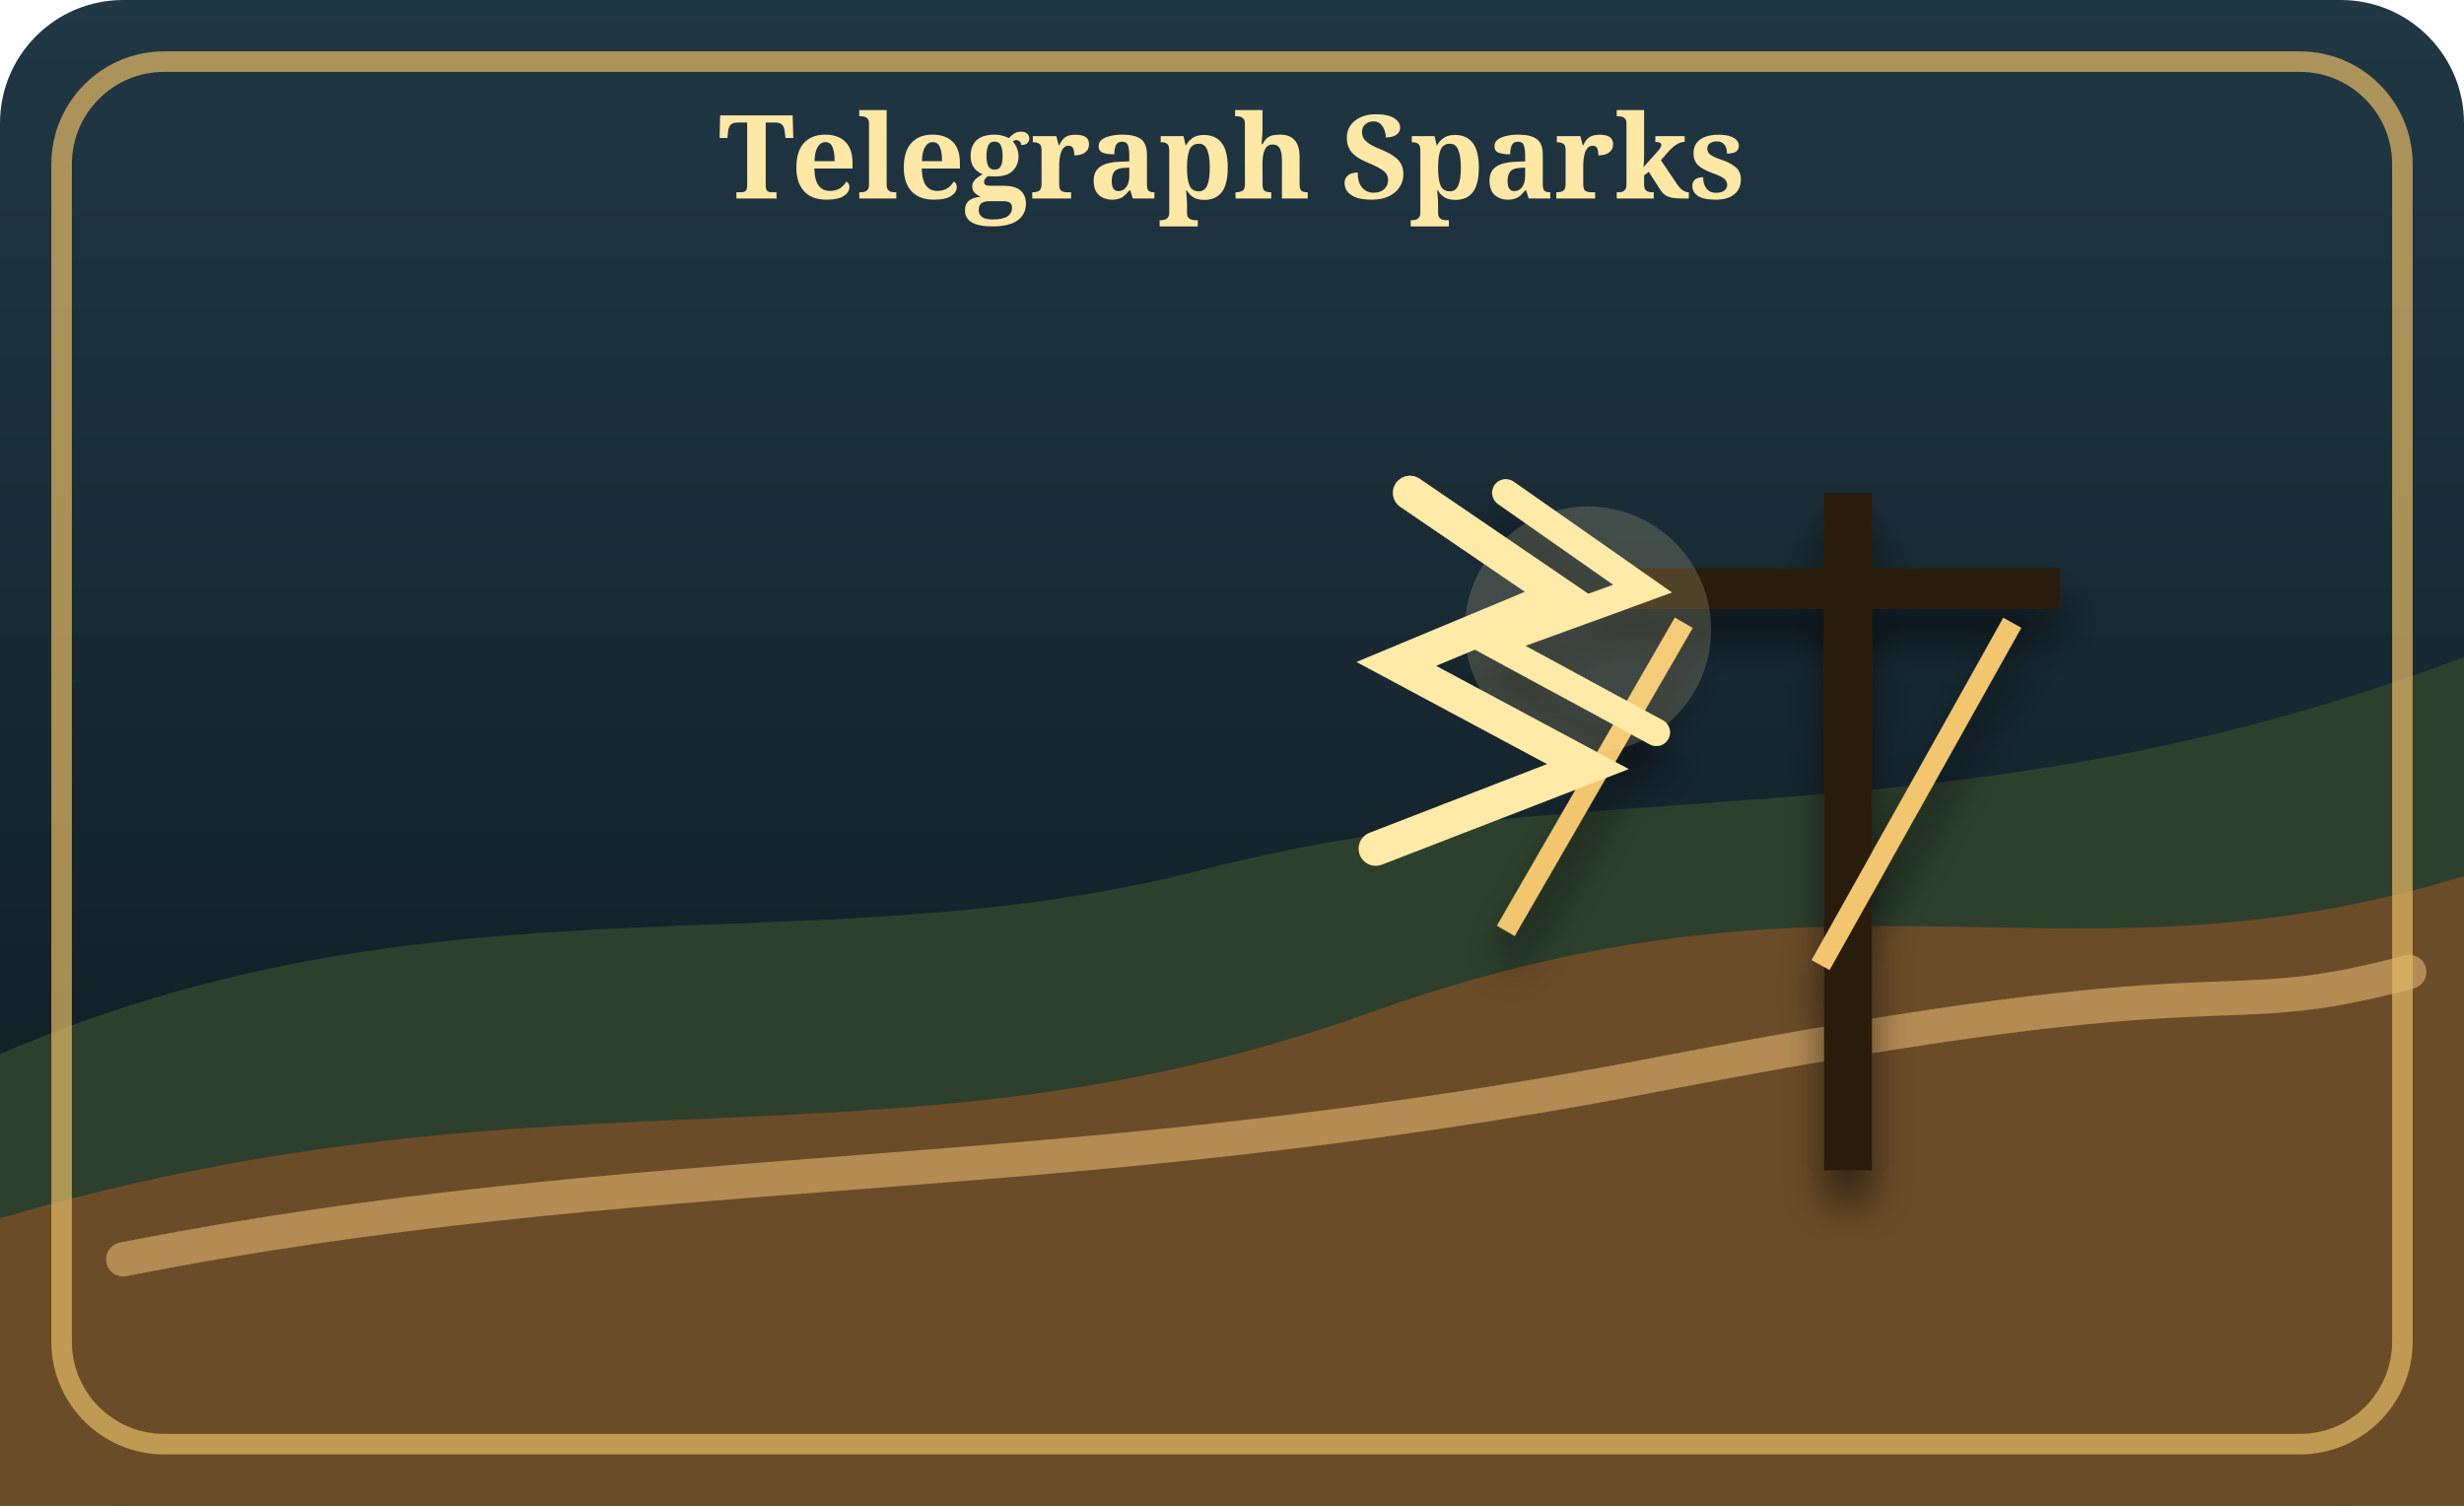
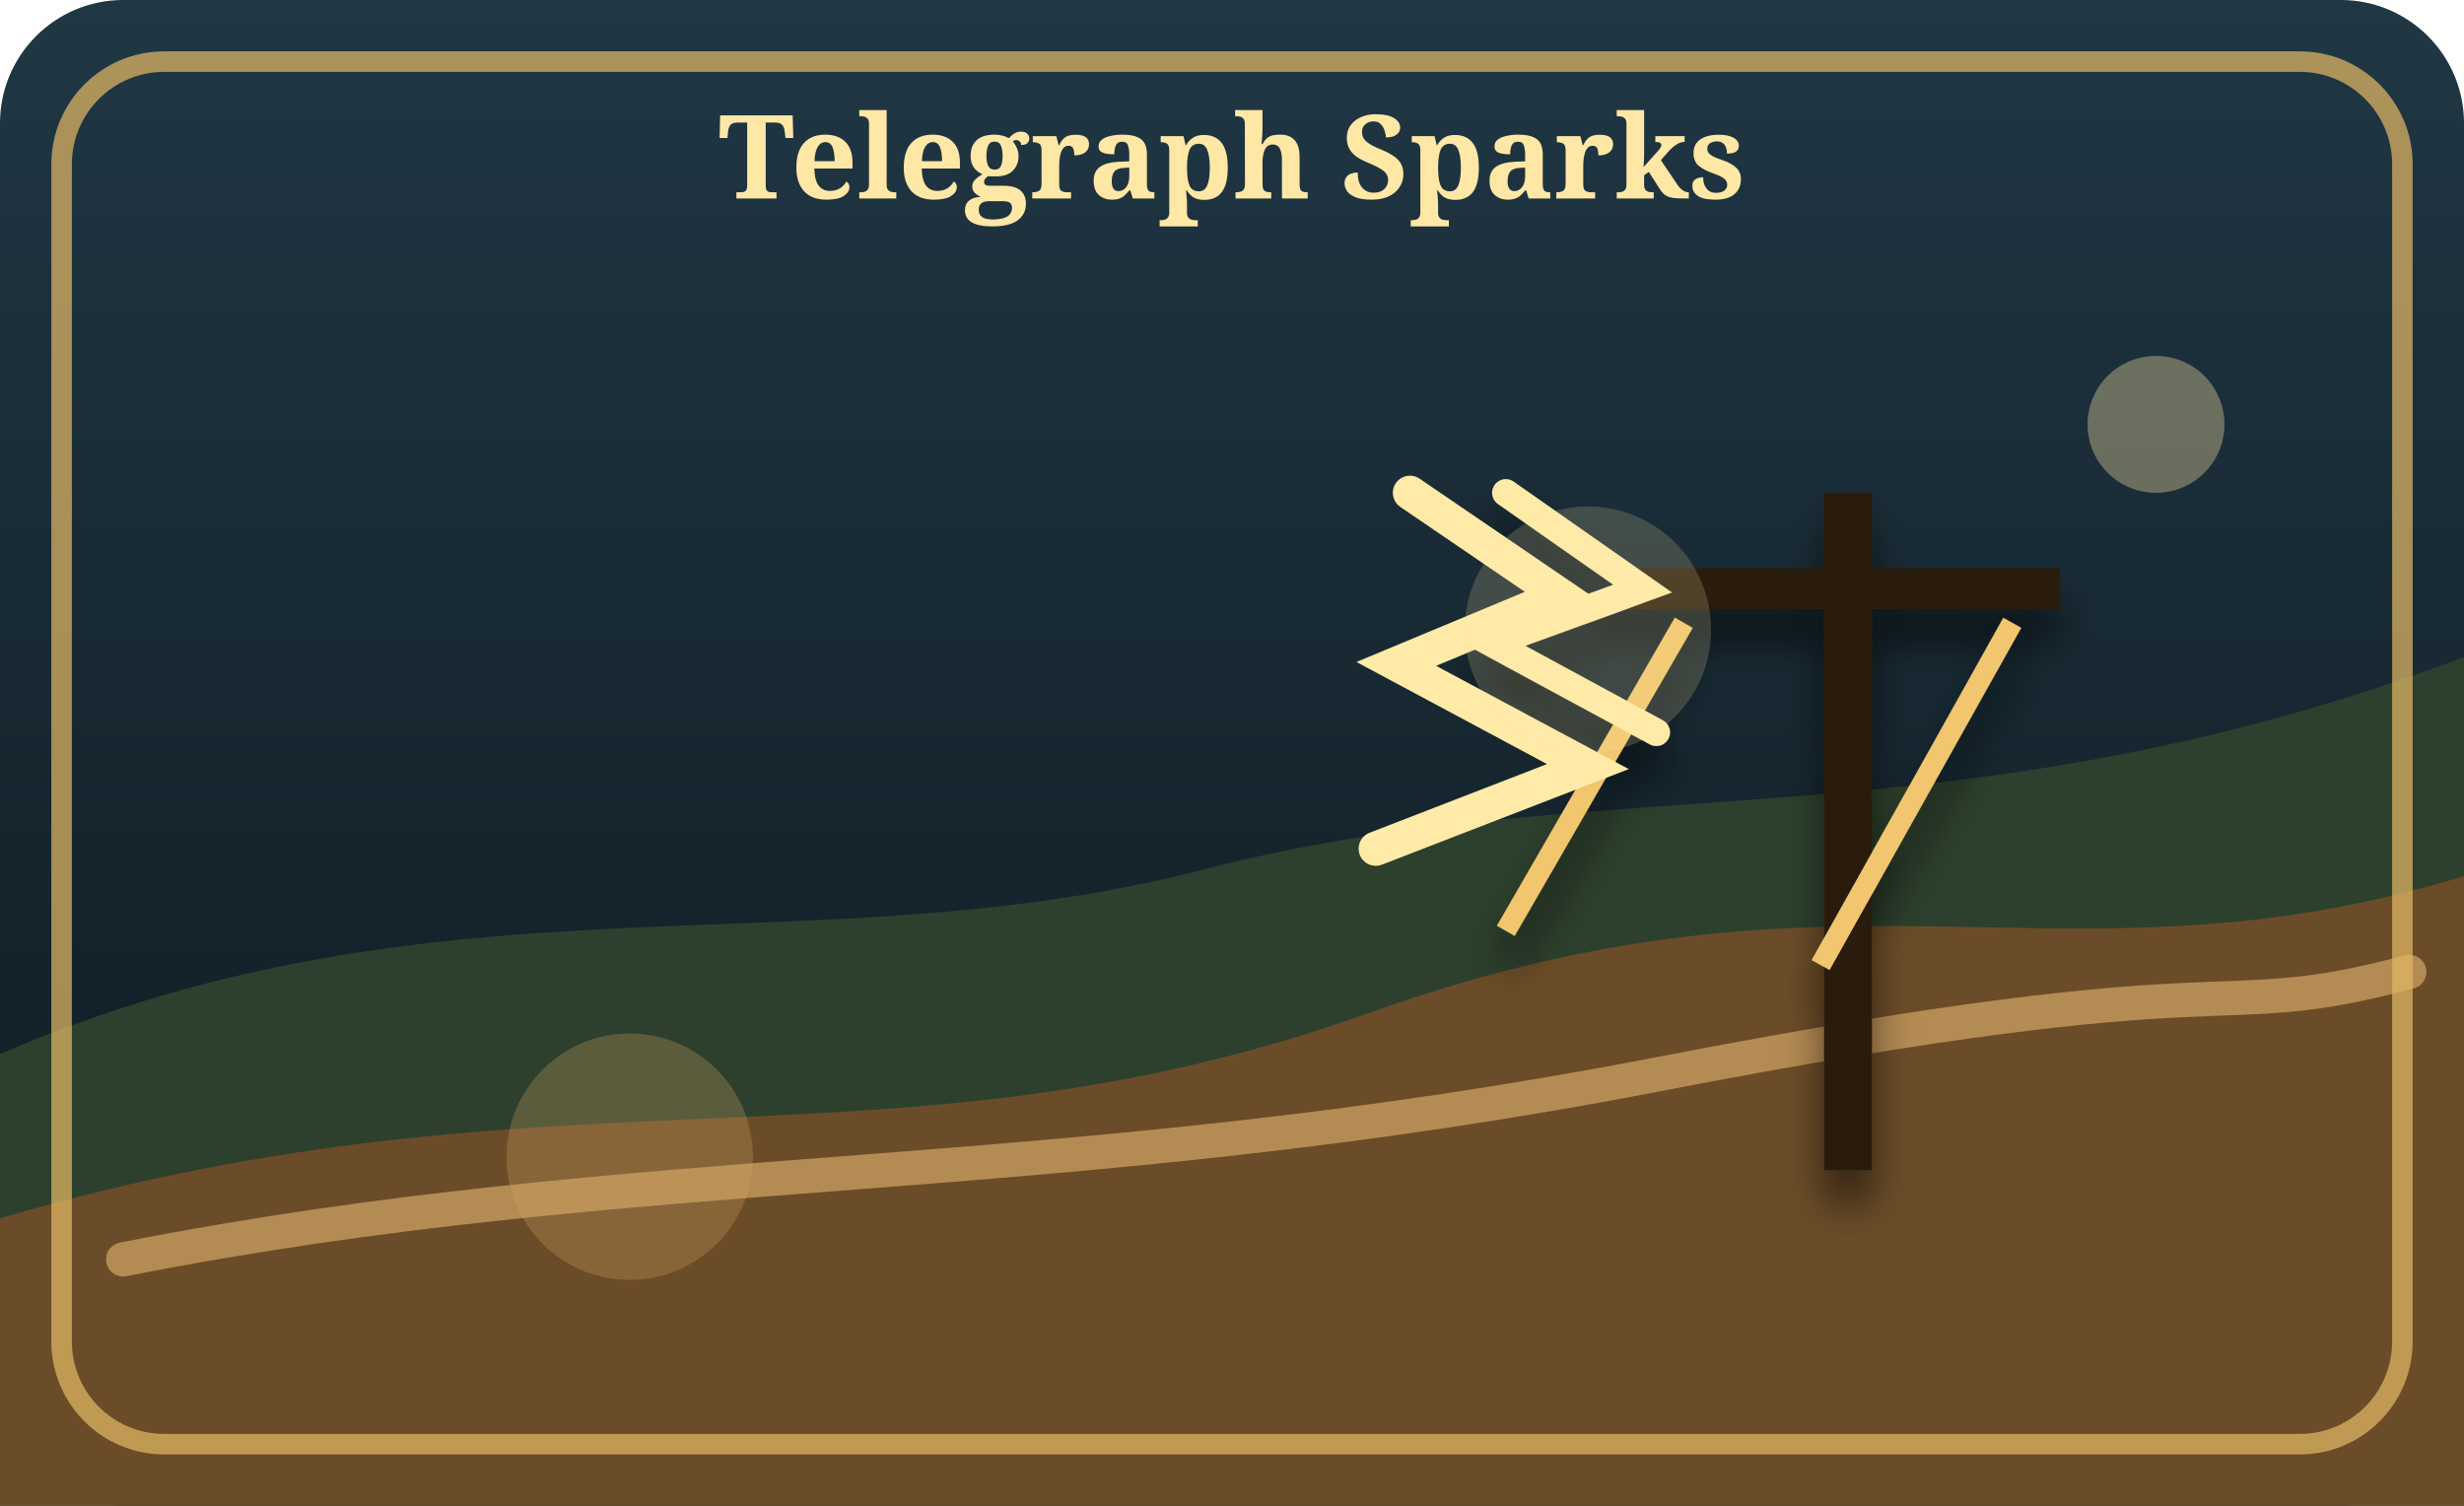
<svg xmlns="http://www.w3.org/2000/svg" viewBox="0 0 360 220" role="img" aria-label="Telegraph Sparks">
  <defs>
+     <style>
+       .glint { animation: glint 2.8s ease-in-out infinite; transform-origin: center; }
+       .dust { animation: dust 3s ease-in-out infinite; }
+       .wire { animation: wire 2.4s steps(2, end) infinite; }
+       .rain { animation: rain 2.2s linear infinite; }
+       @keyframes glint { 0%, 100% { opacity: .28; transform: scale(.82); } 50% { opacity: .95; transform: scale(1.18); } }
+       @keyframes dust { 0%, 100% { opacity: .25; transform: translateX(-6px); } 50% { opacity: .65; transform: translateX(8px); } }
+       @keyframes wire { 0%, 100% { opacity: .35; } 50% { opacity: 1; } }
+       @keyframes rain { from { transform: translateX(-18px); } to { transform: translateX(18px); } }
+       @media (prefers-reduced-motion: reduce) { .glint, .dust, .wire, .rain { animation: none; } }
+     </style>
    <linearGradient id="sky" x1="0" x2="0" y1="0" y2="1">
      <stop offset="0" stop-color="#203744" />
      <stop offset="1" stop-color="#0d171d" />
    </linearGradient>
    <linearGradient id="gold" x1="0" x2="1">
      <stop offset="0" stop-color="#fff0ae" />
      <stop offset=".5" stop-color="#d59d3e" />
      <stop offset="1" stop-color="#fff1b8" />
    </linearGradient>
    <filter id="shadow">
      <feDropShadow dx="0" dy="5" stdDeviation="3" flood-color="#000" flood-opacity=".55" />
    </filter>
  </defs>
  <rect width="360" height="220" rx="18" fill="url(#sky)" />
  <path d="M0 154 C65 126 118 142 176 127 S286 124 360 96 V220 H0z" fill="#2d402d" />
  <path d="M0 178 C82 154 130 173 200 148 S301 146 360 128 V220 H0z" fill="#6b4c28" />
  <path d="M18 184 C94 169 154 174 242 157 S322 150 352 142" fill="none" stroke="#d0a464" stroke-width="5" stroke-linecap="round" opacity=".72" />
+   <circle class="dust" cx="92" cy="169" r="18" fill="#d0a464" opacity=".28" />
+   <circle class="glint" cx="315" cy="62" r="10" fill="#ffe9a8" opacity=".35" />
  <g filter="url(#shadow)">
    <path d="M270 72v99" stroke="#2c1c10" stroke-width="7" />
    <path d="M238 86h63" stroke="#2c1c10" stroke-width="6" />
    <path d="M246 91l-26 45M294 91l-28 50" stroke="#f1c66e" stroke-width="3" />
    <path d="M220 72l20 14-22 8 24 13" fill="none" stroke="#ffeaa7" stroke-width="4" stroke-linecap="round" />
  </g>
  <path d="M206 72l22 15-24 10 28 15-31 12" fill="none" stroke="#ffeaa7" stroke-width="5" stroke-linecap="round" />
  <circle cx="232" cy="92" r="18" fill="#ffeaa7" opacity=".18" />
  <rect x="9" y="9" width="342" height="202" rx="15" fill="none" stroke="#e1b764" stroke-width="3" opacity=".72" />
  <text x="180" y="29" text-anchor="middle" font-family="Georgia,serif" font-size="17" font-weight="800" fill="#ffe7a6">Telegraph Sparks</text>
</svg>
